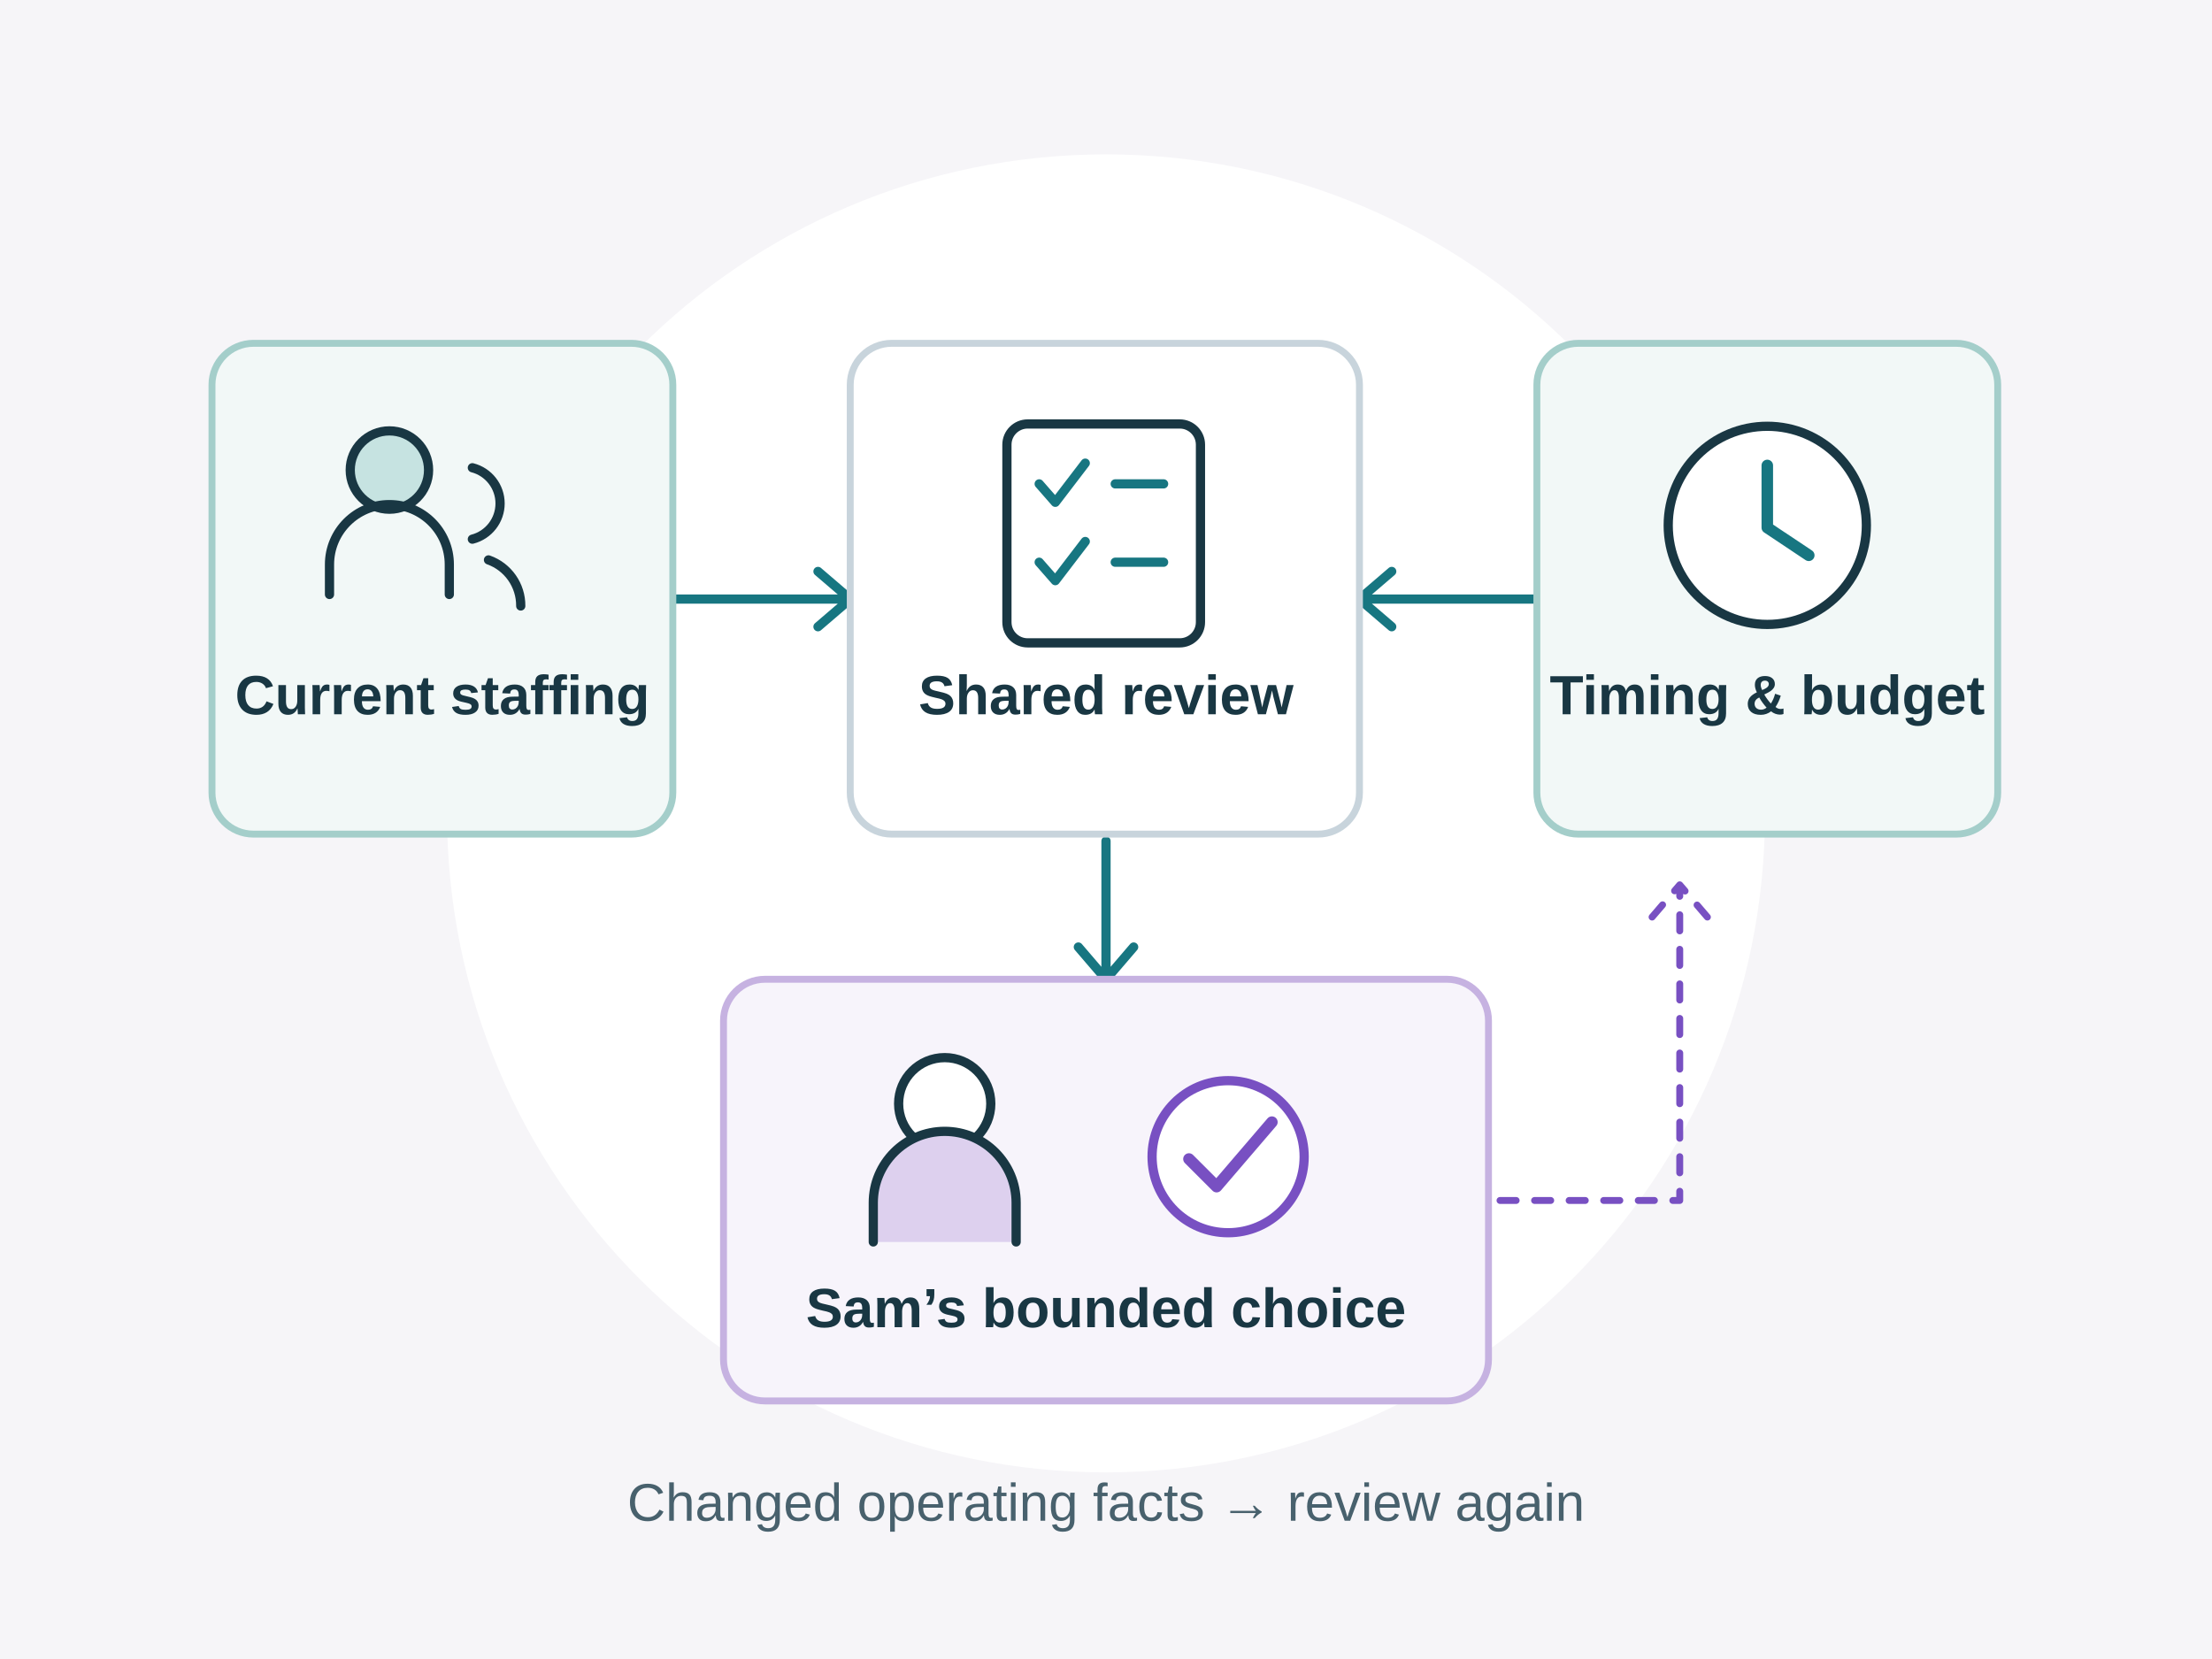
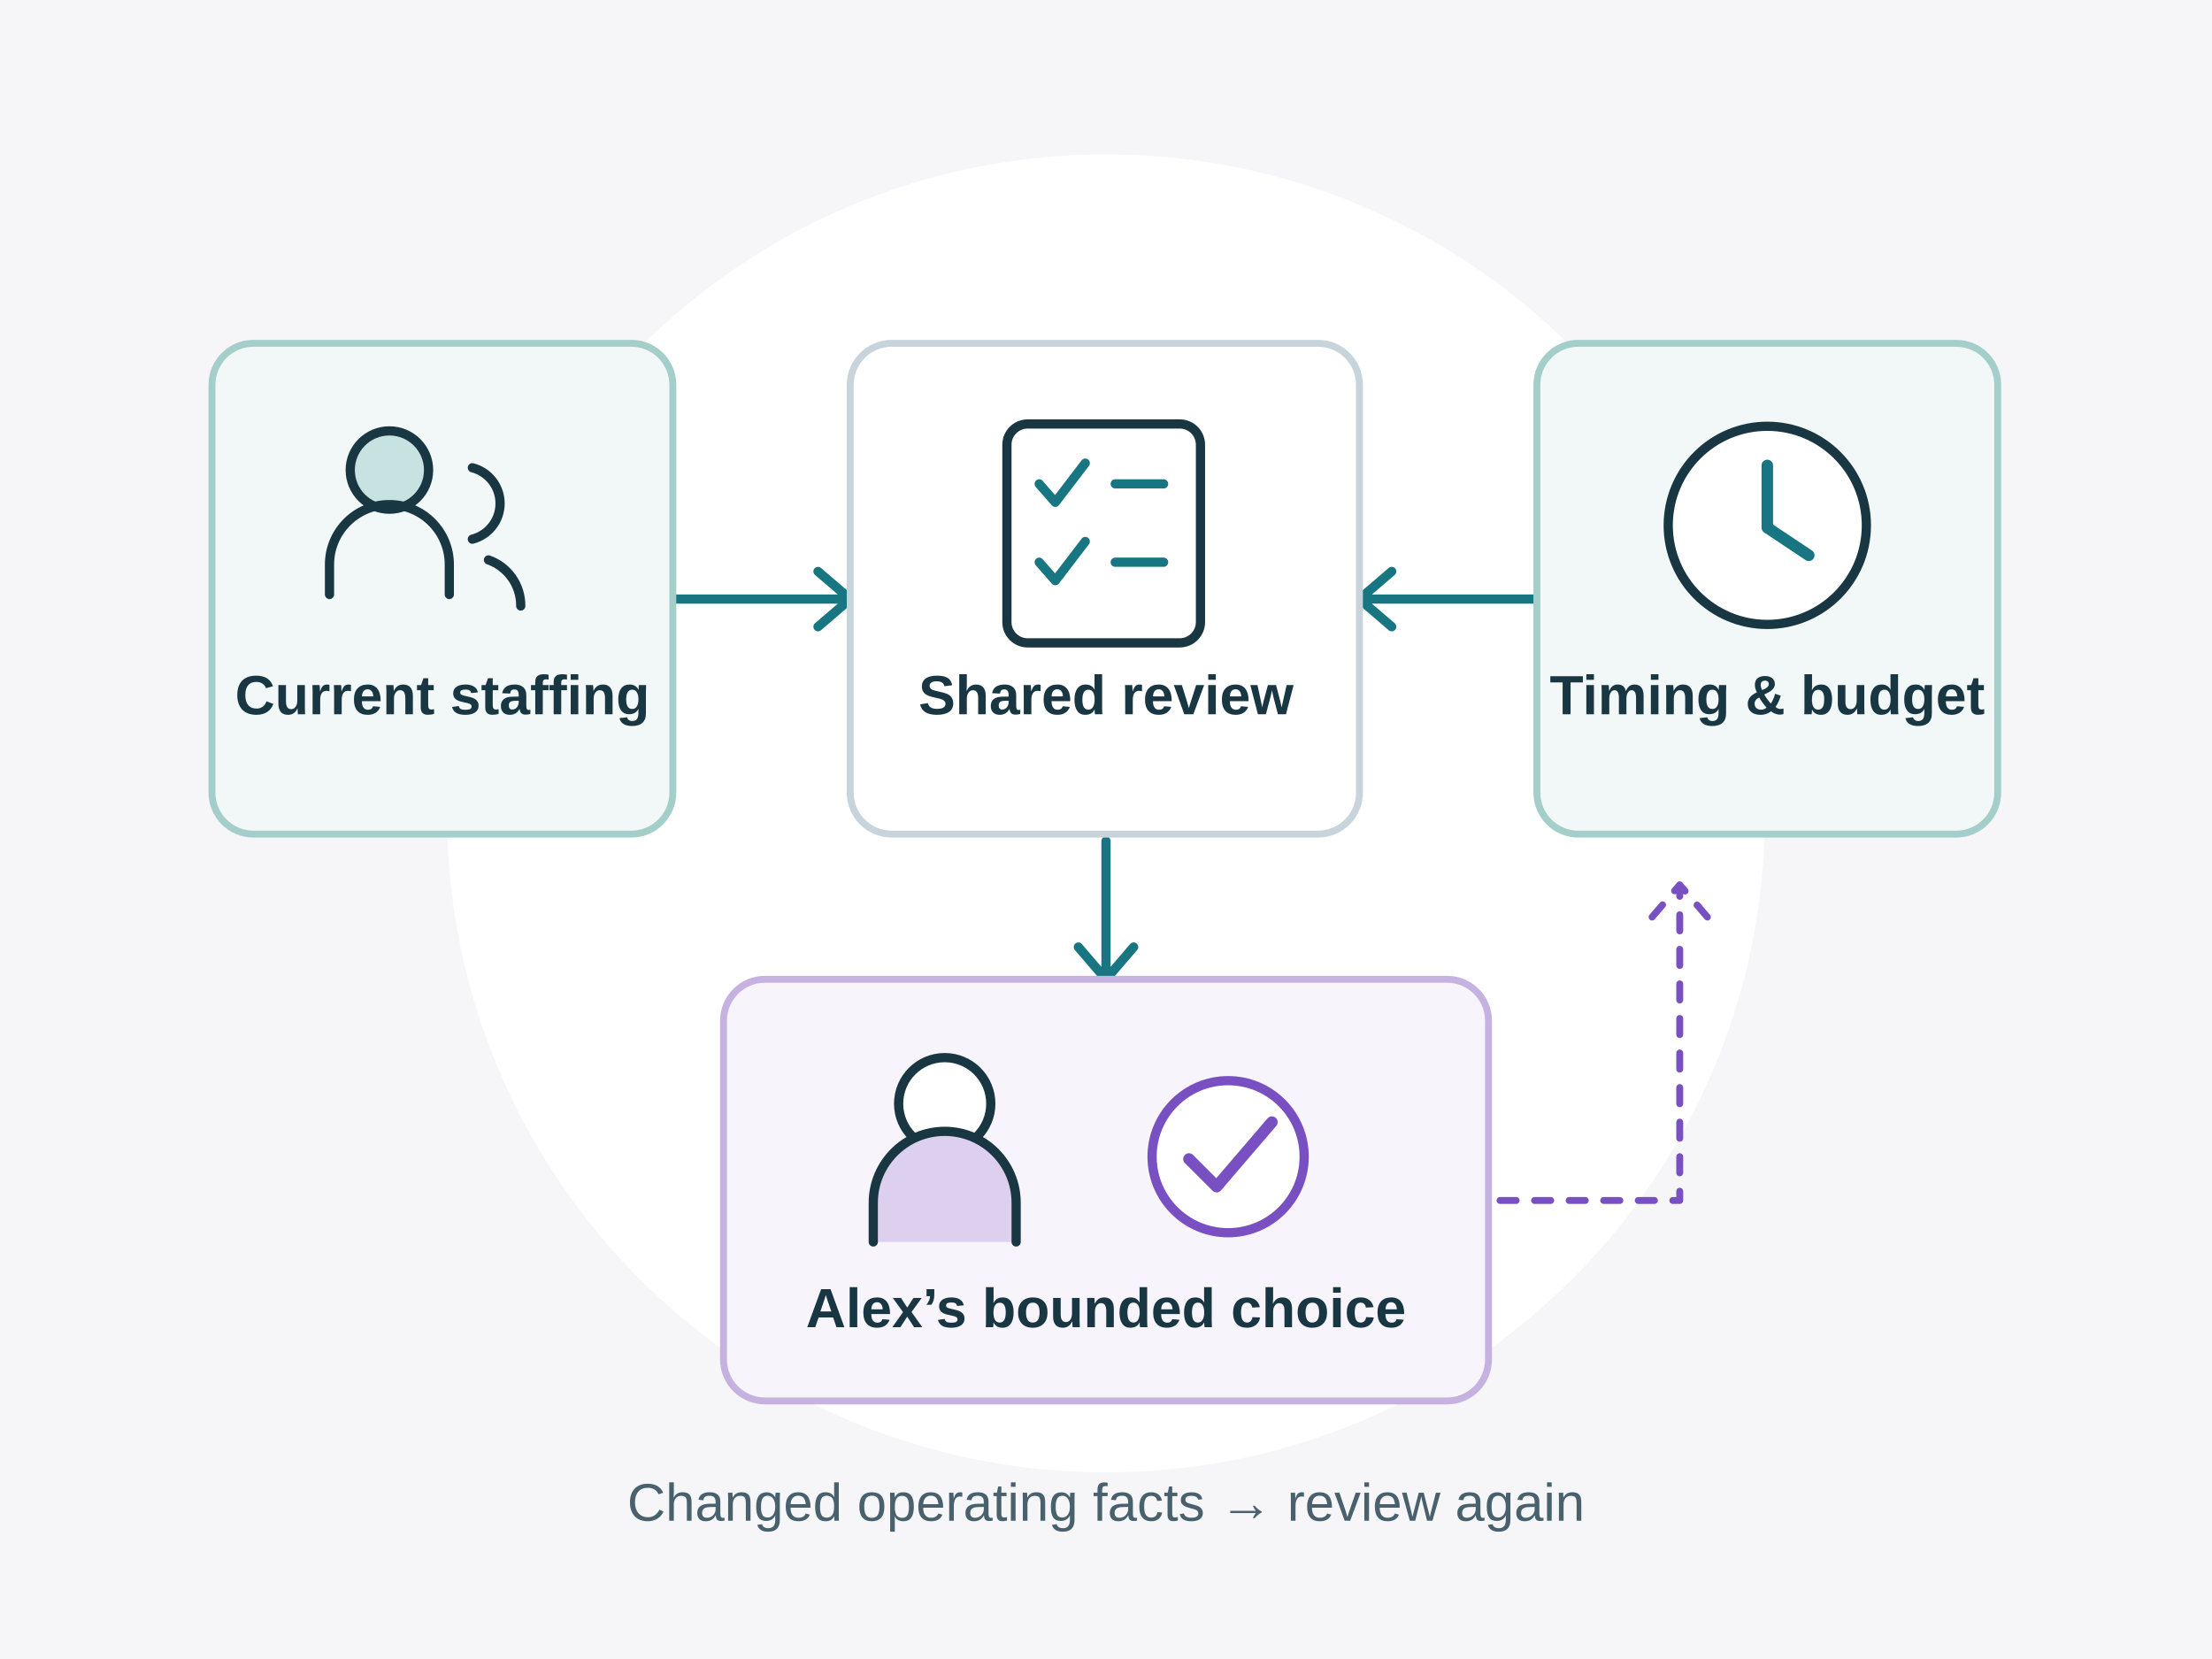
<svg xmlns="http://www.w3.org/2000/svg" viewBox="0 0 960 720" width="960" height="720" role="img" aria-labelledby="street-workflow-cover-title street-workflow-cover-desc">
  <rect width="960" height="720" fill="#f6f5f8" />
  <circle cx="480" cy="353" r="286" fill="#fff" />
  <g fill="none" stroke-linecap="round" stroke-linejoin="round">
    <path d="M292 260h77m-14-12 14 12-14 12M667 260h-77m14-12-14 12 14 12M480 365v60m-12-14 12 14 12-14" stroke="#177681" stroke-width="4" />
    <rect x="92" y="149" width="200" height="213" rx="18" fill="#f2f8f7" stroke="#a4ceca" stroke-width="3" />
    <rect x="369" y="149" width="221" height="213" rx="18" fill="#fff" stroke="#c8d4dc" stroke-width="3" />
    <rect x="667" y="149" width="200" height="213" rx="18" fill="#f2f8f7" stroke="#a4ceca" stroke-width="3" />
    <rect x="314" y="425" width="332" height="183" rx="18" fill="#f7f4fb" stroke="#c6b2e1" stroke-width="3" />
    <circle cx="169" cy="204" r="17" fill="#c6e3e1" stroke="#193743" stroke-width="4" />
    <path d="M143 258v-13a26 26 0 0 1 52 0v13m10-55a16 16 0 0 1 0 31m7 9a21 21 0 0 1 14 20" stroke="#193743" stroke-width="4" />
    <rect x="437" y="184" width="84" height="95" rx="9" fill="#fff" stroke="#193743" stroke-width="4" />
    <path d="m451 210 7 8 13-17m-20 43 7 8 13-17m13-25h21m-21 34h21" stroke="#177681" stroke-width="4" />
    <circle cx="767" cy="228" r="43" fill="#fff" stroke="#193743" stroke-width="4" />
    <path d="M767 202v27l18 12" stroke="#177681" stroke-width="5" />
    <circle cx="410" cy="479" r="20" fill="#fff" stroke="#193743" stroke-width="4" />
    <path d="M379 539v-17a31 31 0 0 1 62 0v17" fill="#ddd0ee" stroke="#193743" stroke-width="4" />
    <circle cx="533" cy="502" r="33" fill="#fff" stroke="#7850c2" stroke-width="4" />
    <path d="m516 503 12 12 24-28" stroke="#7850c2" stroke-width="5" />
    <path d="M651 521h78V384m-12 14 12-14 12 14" stroke="#7850c2" stroke-width="3" stroke-dasharray="7 8" />
  </g>
  <g fill="#193743" font-family="Arial,Helvetica,sans-serif" text-anchor="middle" font-size="24" font-weight="700">
    <text x="192" y="310">Current staffing</text>
    <text x="480" y="310">Shared review</text>
    <text x="767" y="310">Timing &amp; budget</text>
-     <text x="480" y="576">Sam’s bounded choice</text>
+     <text x="480" y="576">Alex’s bounded choice</text>
  </g>
  <text x="480" y="660" fill="#48616d" font-family="Arial,Helvetica,sans-serif" text-anchor="middle" font-size="23">Changed operating facts → review again</text>
</svg>
